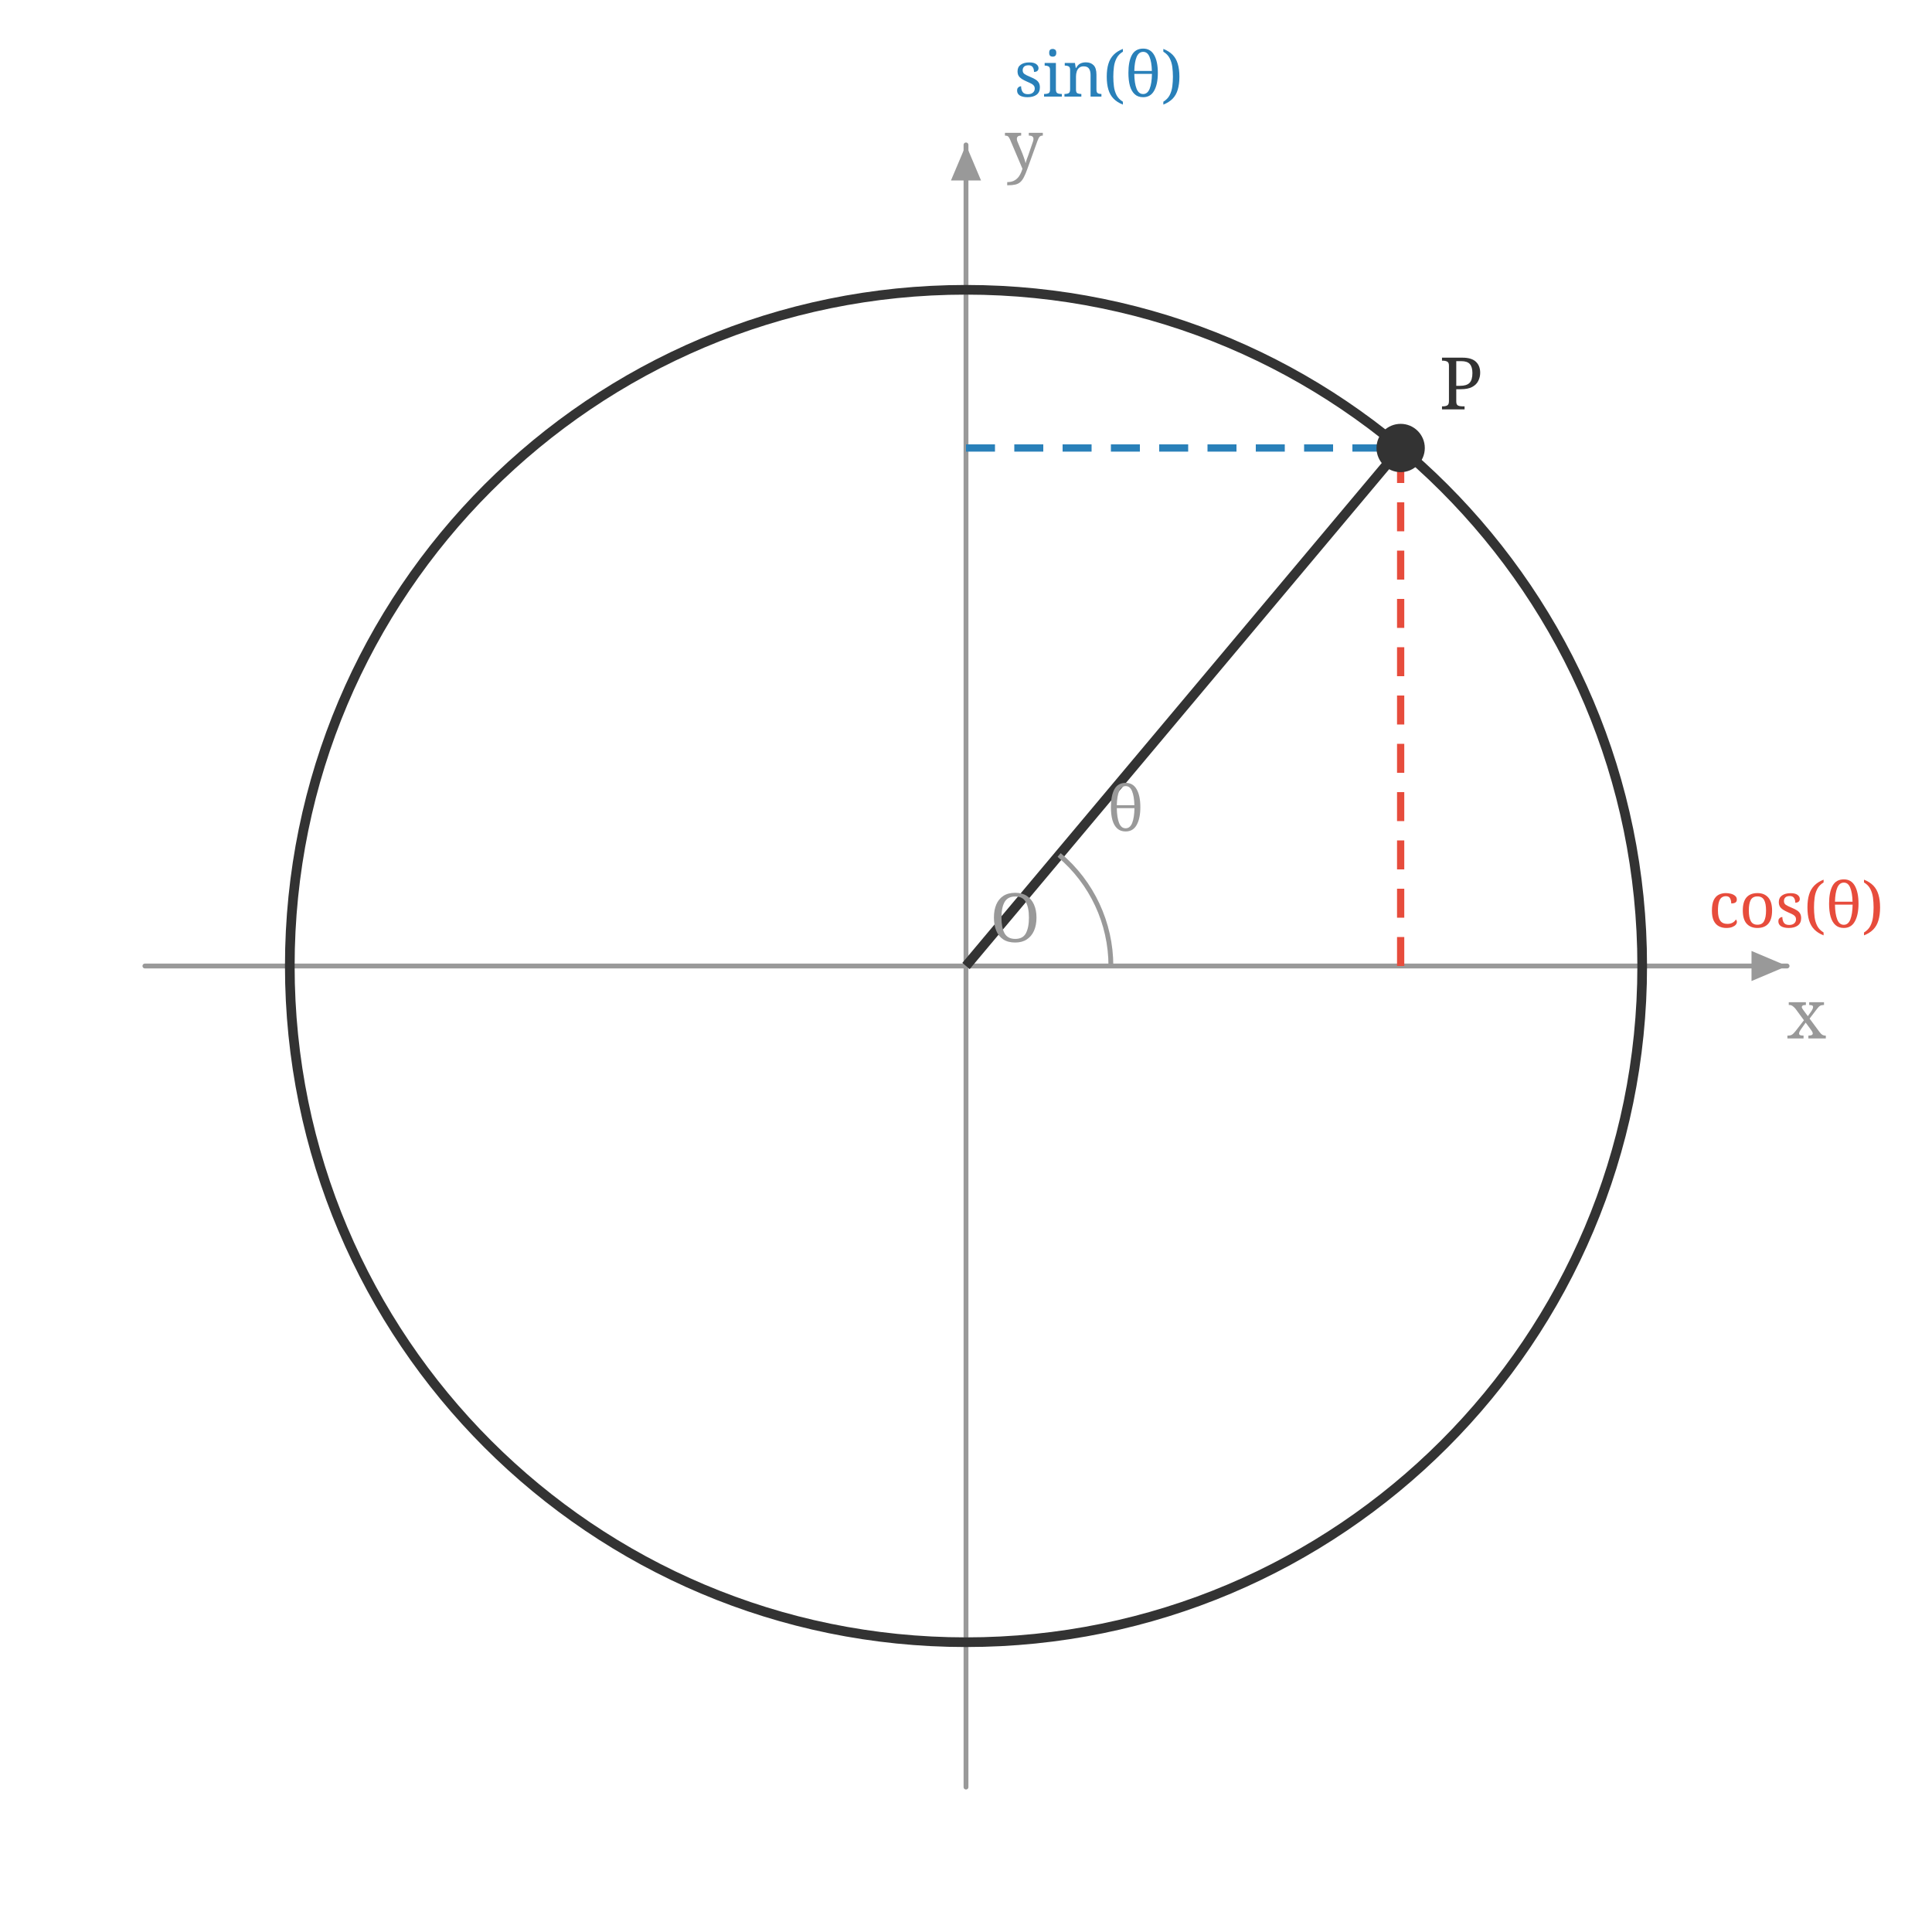
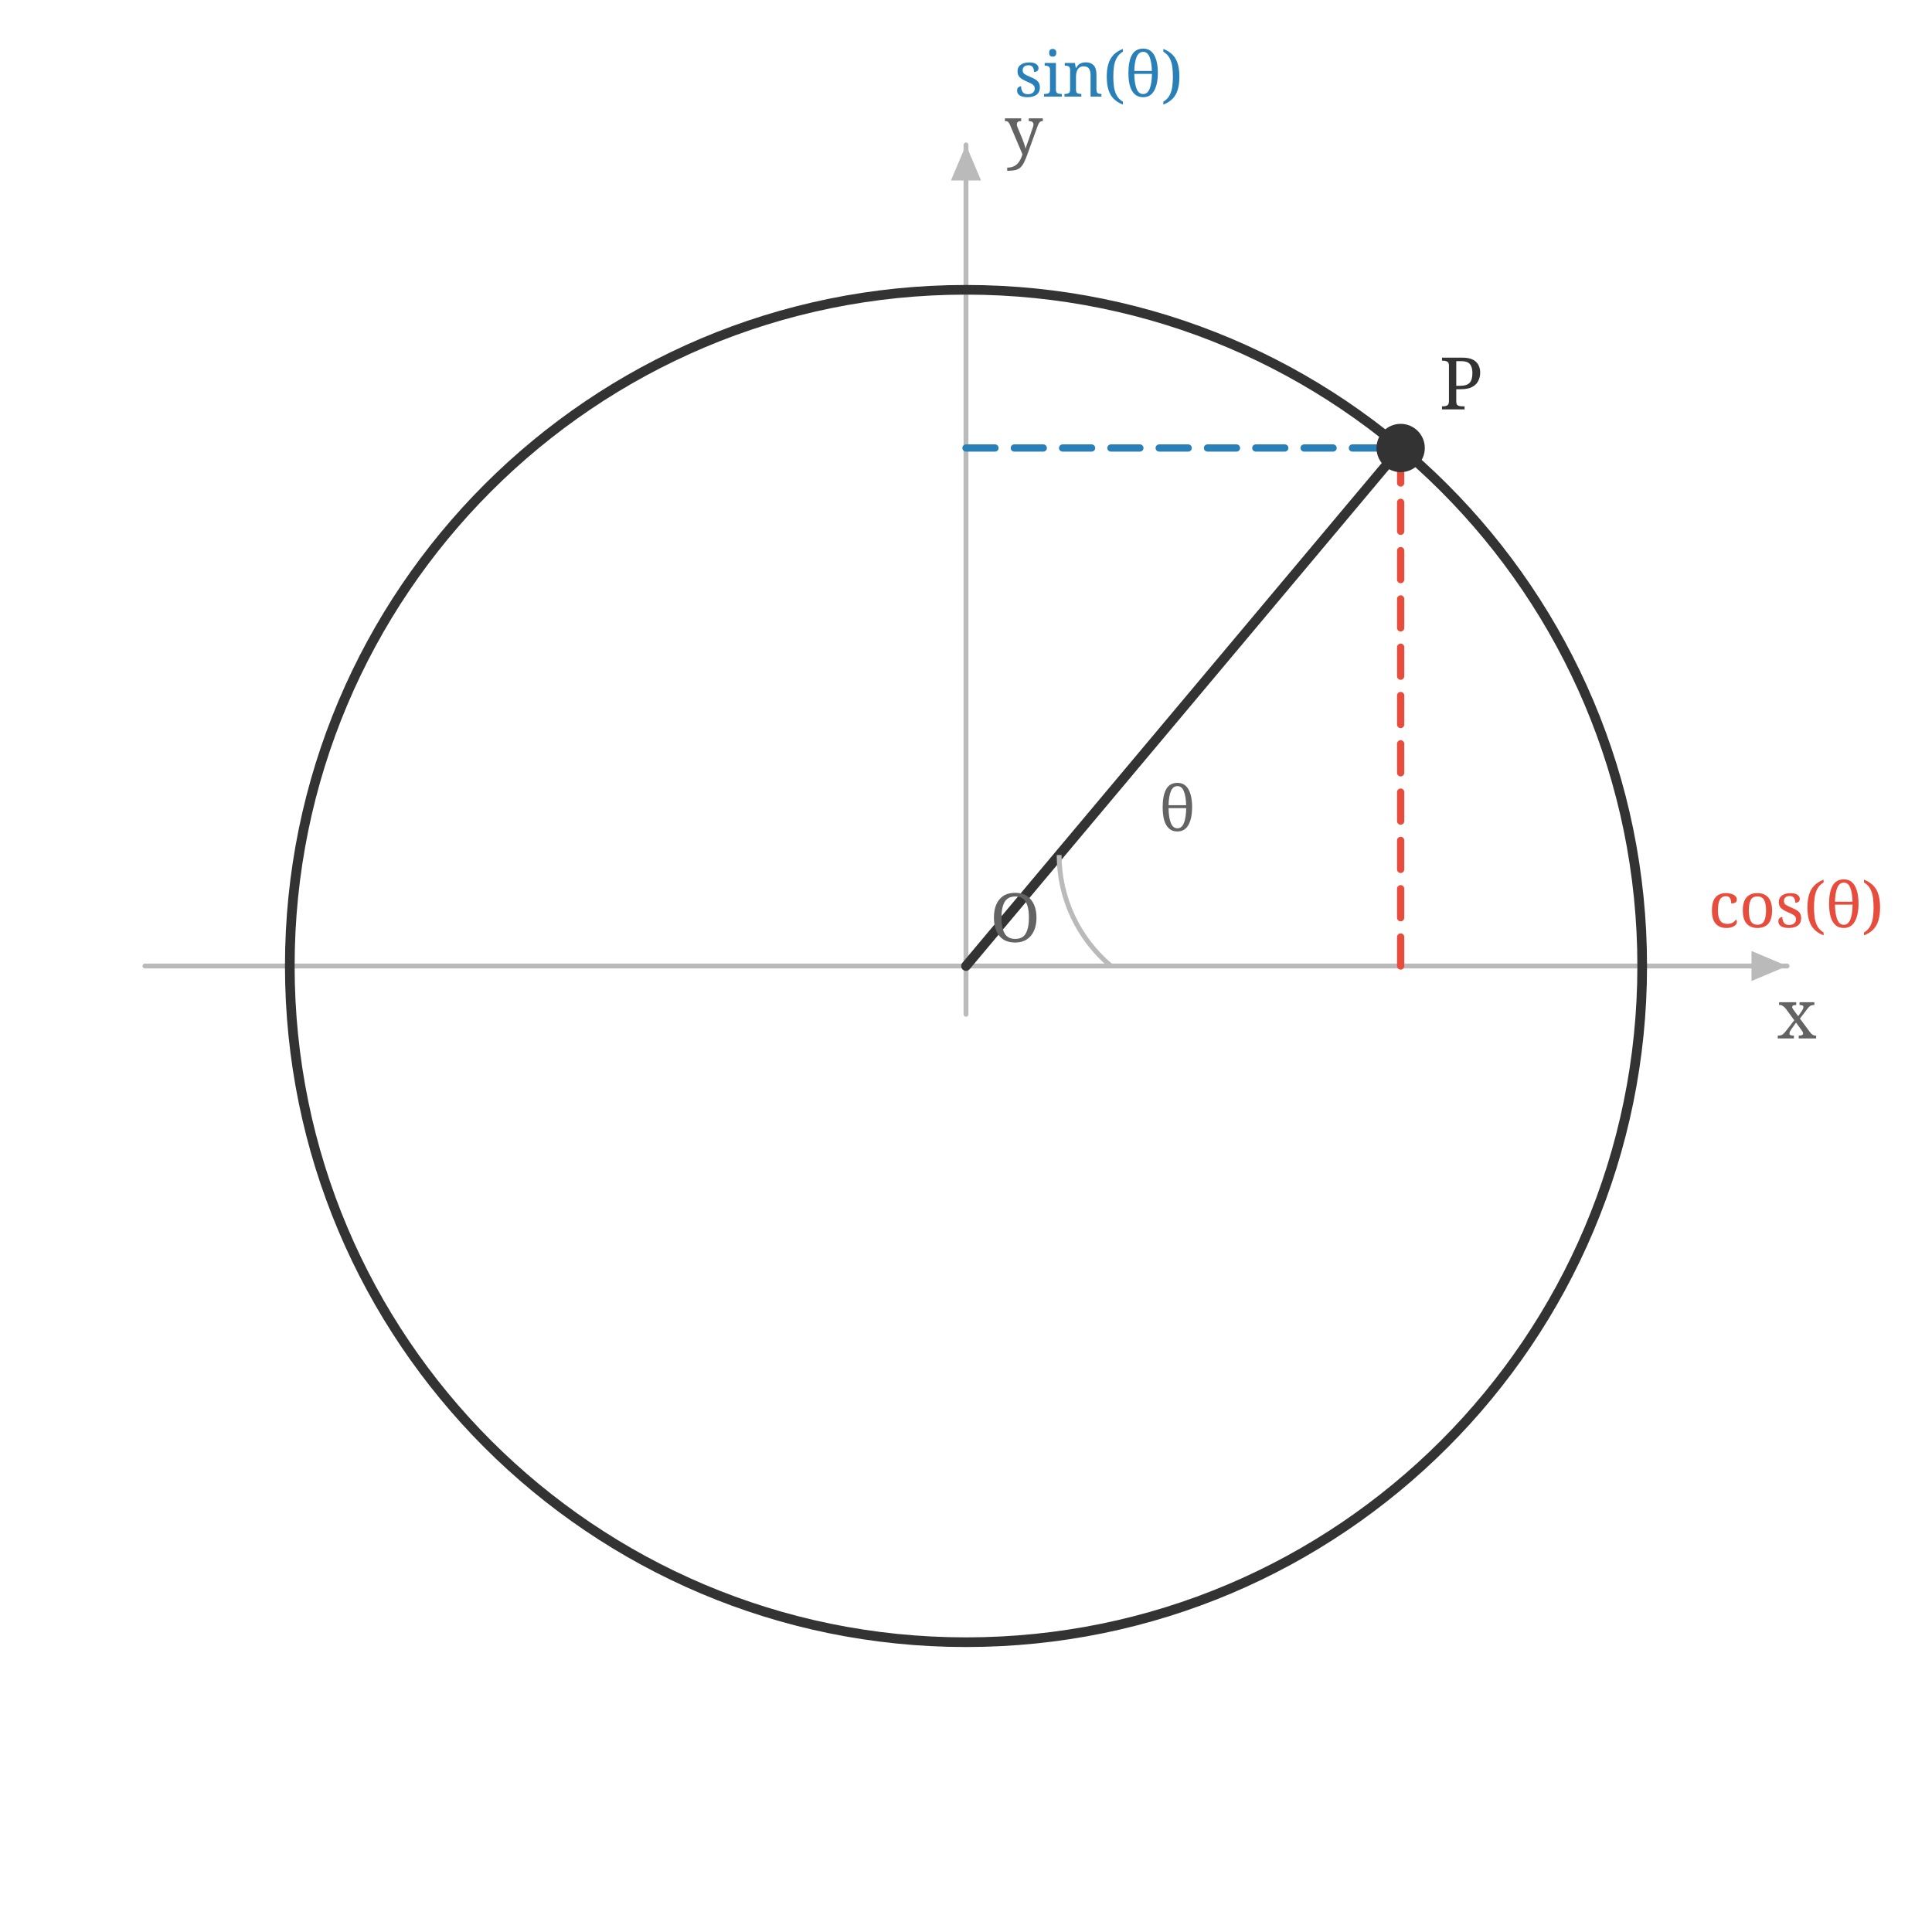
<svg xmlns="http://www.w3.org/2000/svg" width="400px" height="400px" viewBox="0 0 400 400">
-   <defs>
-     <marker id="dot" viewBox="0 0 10 10" refX="5" refY="5">
-       <circle cx="5" cy="5" r="5" fill="#333" />
-     </marker>
-   </defs>
  <rect width="400" height="400" fill="white" />
-   <line x1="30" y1="200" x2="370" y2="200" stroke="#999" stroke-width="1" stroke-linecap="round" />
-   <polygon points="370,200 362.632,203.115 362.632,196.885" fill="#999" />
-   <line x1="200" y1="370" x2="200" y2="30" stroke="#999" stroke-width="1" stroke-linecap="round" />
-   <polygon points="200,30 203.115,37.368 196.885,37.368" fill="#999" />
-   <circle cx="200" cy="200" r="140" fill="none" stroke="#333" stroke-width="2" />
-   <line x1="200" y1="200" x2="289.99" y2="92.754" stroke="#333" stroke-width="2" />
-   <line x1="289.99" y1="200" x2="289.99" y2="92.754" stroke="#e74c3c" stroke-width="1.5" stroke-dasharray="6,4" />
-   <line x1="200" y1="92.754" x2="289.99" y2="92.754" stroke="#2980b9" stroke-width="1.5" stroke-dasharray="6,4" />
-   <circle cx="289.99" cy="92.754" r="5" fill="#333" />
-   <path d="M 230 200 A 30 30 0 0 0 219.284 177.019" fill="none" stroke="#999" stroke-width="1" />
-   <text x="205" y="195" font-size="14" font-family="serif" fill="#999">O</text>
-   <text x="370" y="215" font-size="14" font-family="serif" fill="#999">x</text>
-   <text x="208" y="35" font-size="14" font-family="serif" fill="#999">y</text>
-   <text x="297.99" y="84.754" font-size="15" font-family="serif" fill="#333">P</text>
-   <text x="229.284" y="172.019" font-size="13" font-family="serif" fill="#999">θ</text>
-   <text x="390" y="192" text-anchor="end" font-size="13" font-family="serif" fill="#e74c3c">cos(θ)</text>
+   <line x1="30" y1="200" x2="370" y2="200" stroke="#BABABA" stroke-width="1" stroke-linecap="round" />
+   <polygon points="370,200 362.632,203.115 362.632,196.885" fill="#BABABA" />
+   <line x1="200" y1="210" x2="200" y2="30" stroke="#BABABA" stroke-width="1" stroke-linecap="round" />
+   <polygon points="200,30 203.115,37.368 196.885,37.368" fill="#BABABA" />
+   <circle cx="200" cy="200" r="140" fill="none" stroke="#333333" stroke-width="2" />
+   <line x1="200" y1="200" x2="289.99" y2="92.754" stroke="#333333" stroke-width="2" stroke-linecap="round" />
+   <line x1="289.99" y1="200" x2="289.99" y2="92.754" stroke="#e74c3c" stroke-width="1.5" stroke-linecap="round" stroke-dasharray="6,4" />
+   <line x1="200" y1="92.754" x2="289.99" y2="92.754" stroke="#2980b9" stroke-width="1.5" stroke-linecap="round" stroke-dasharray="6,4" />
+   <circle cx="289.99" cy="92.754" r="5" fill="#333333" />
+   <path d="M 230.0 200.0 A 30 30 0 0 1 219.284 177.019" fill="none" stroke="#BABABA" stroke-width="1" />
+   <text x="205" y="195" font-size="14" font-family="serif" fill="#636363">O</text>
+   <text x="368" y="215" font-size="14" font-family="serif" fill="#636363">x</text>
+   <text x="208" y="32" font-size="14" font-family="serif" fill="#636363">y</text>
+   <text x="297.99" y="84.754" font-size="15" font-family="serif" fill="#333333">P</text>
+   <text x="240" y="172.019" font-size="13" font-family="serif" fill="#636363">θ</text>
+   <text x="390" y="192" font-size="13" font-family="serif" fill="#e74c3c" text-anchor="end">cos(θ)</text>
  <text x="210" y="20" font-size="13" font-family="serif" fill="#2980b9">sin(θ)</text>
</svg>
